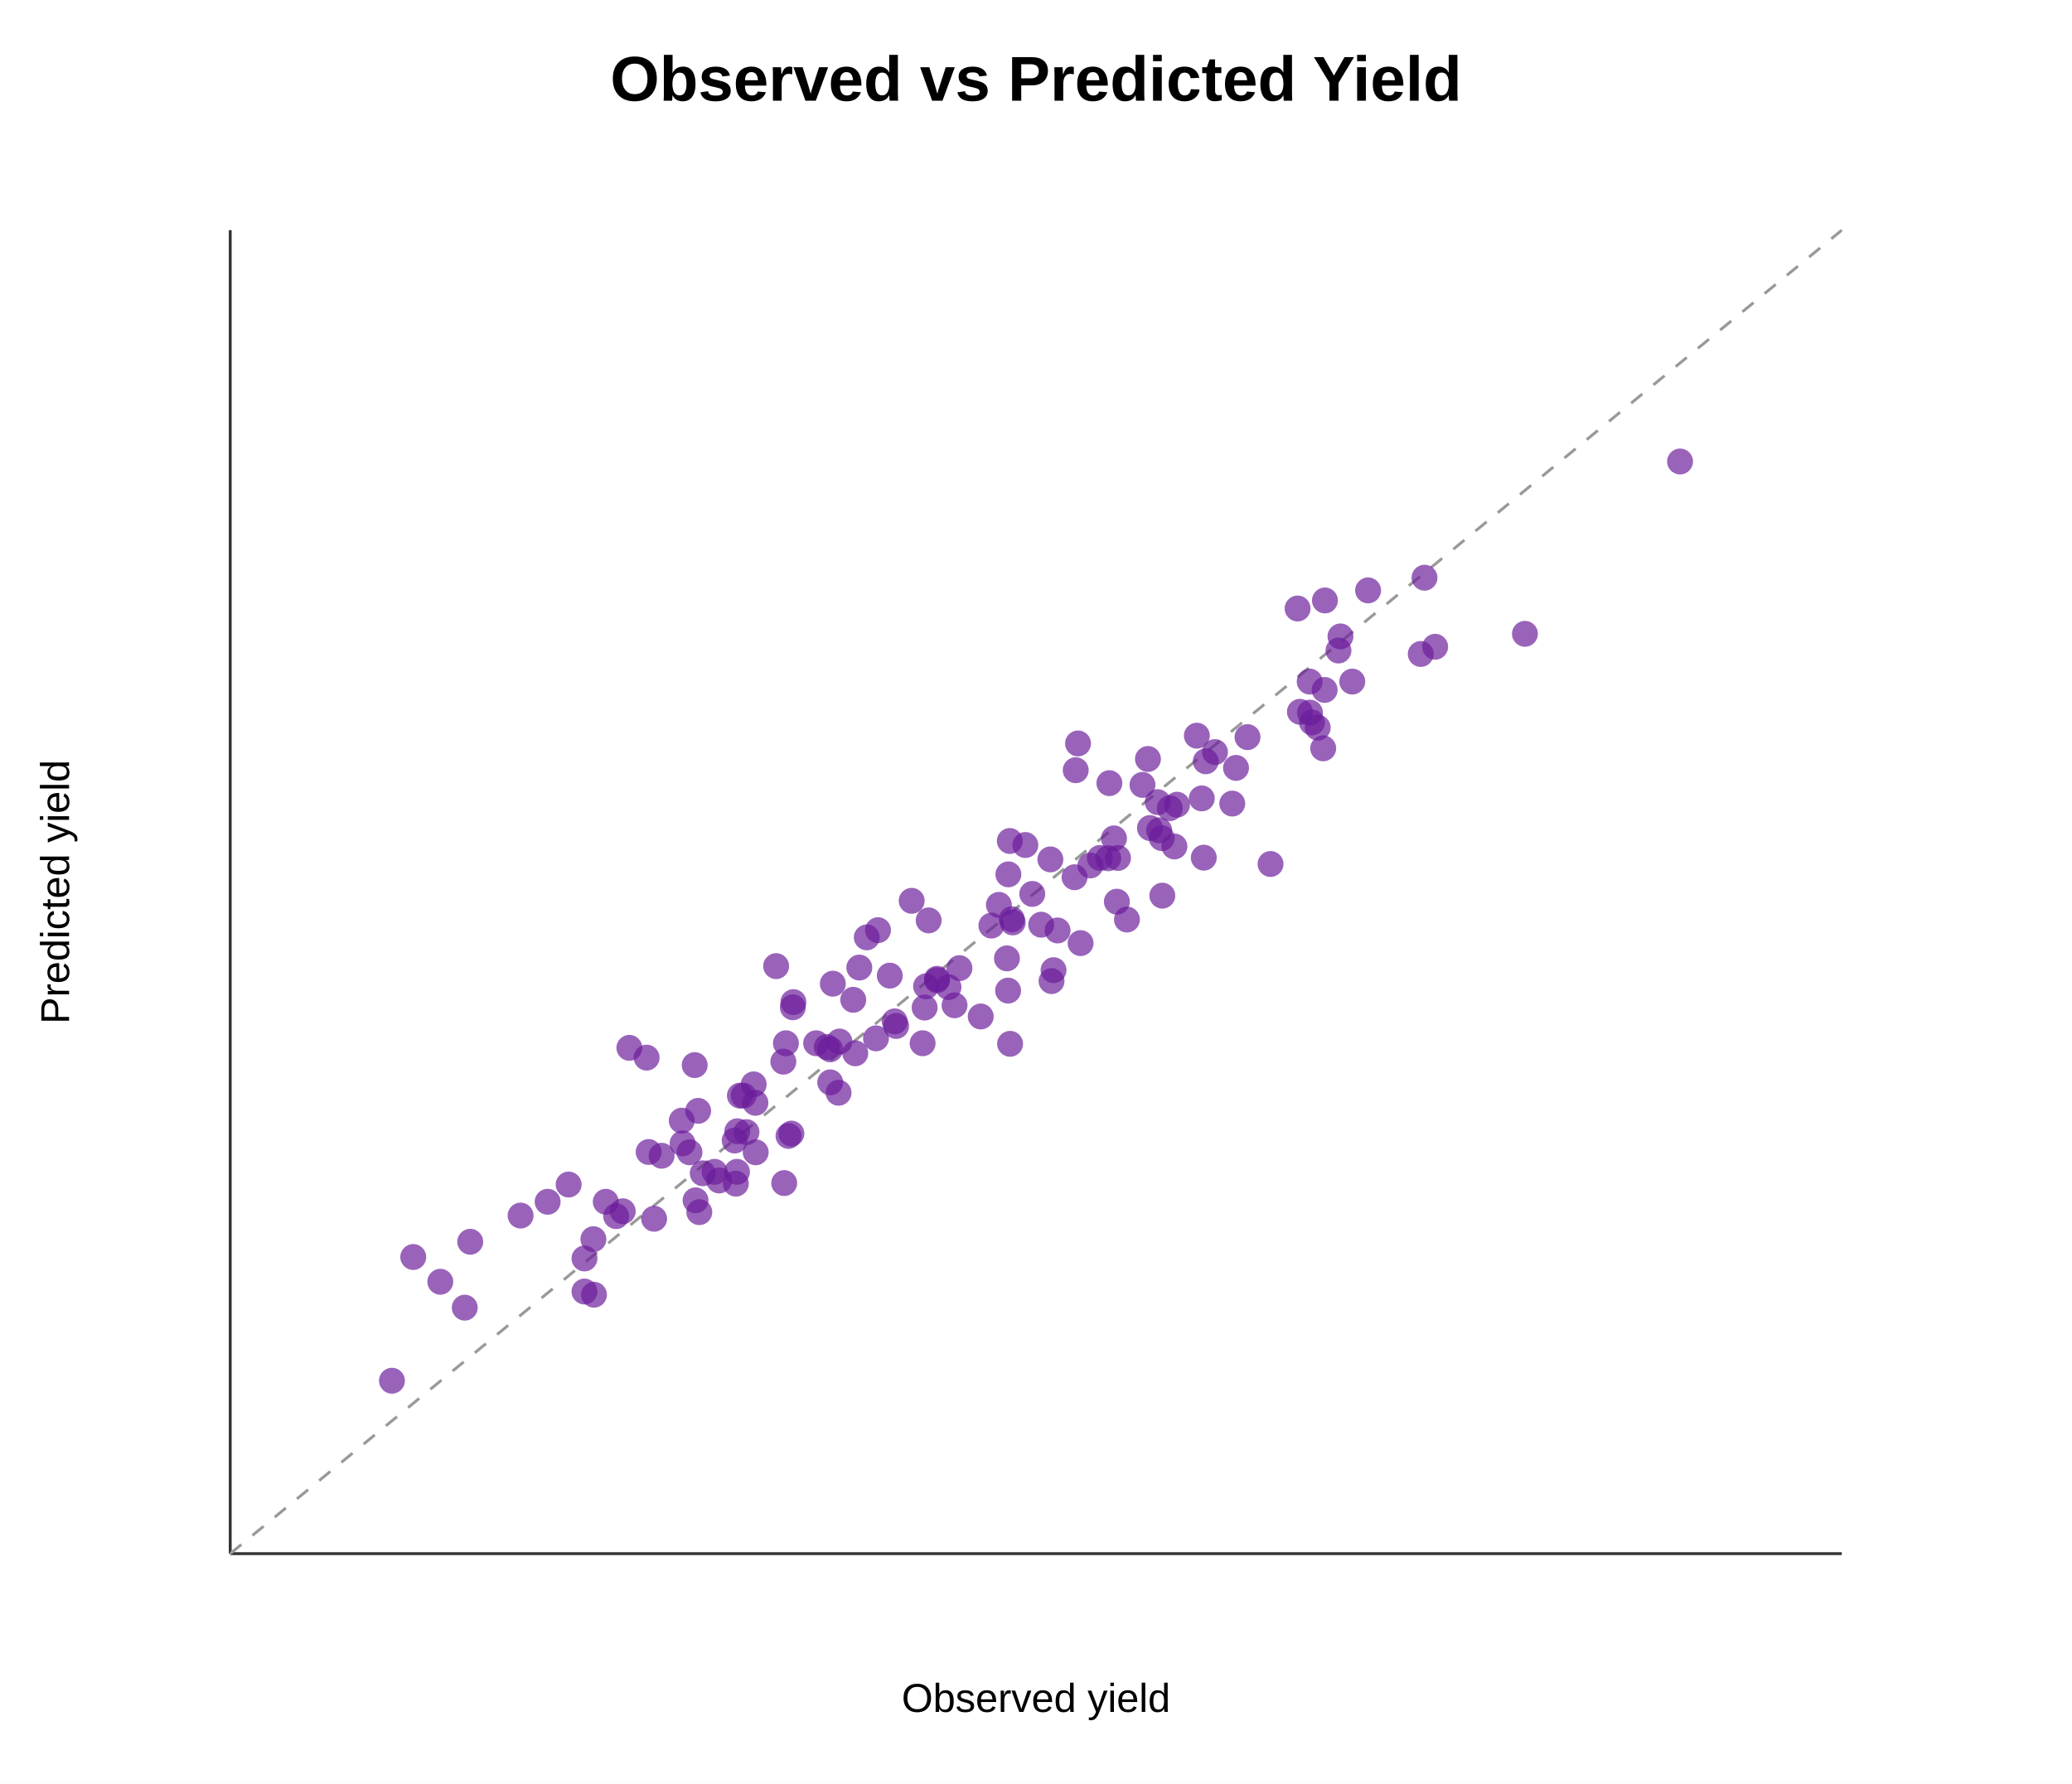
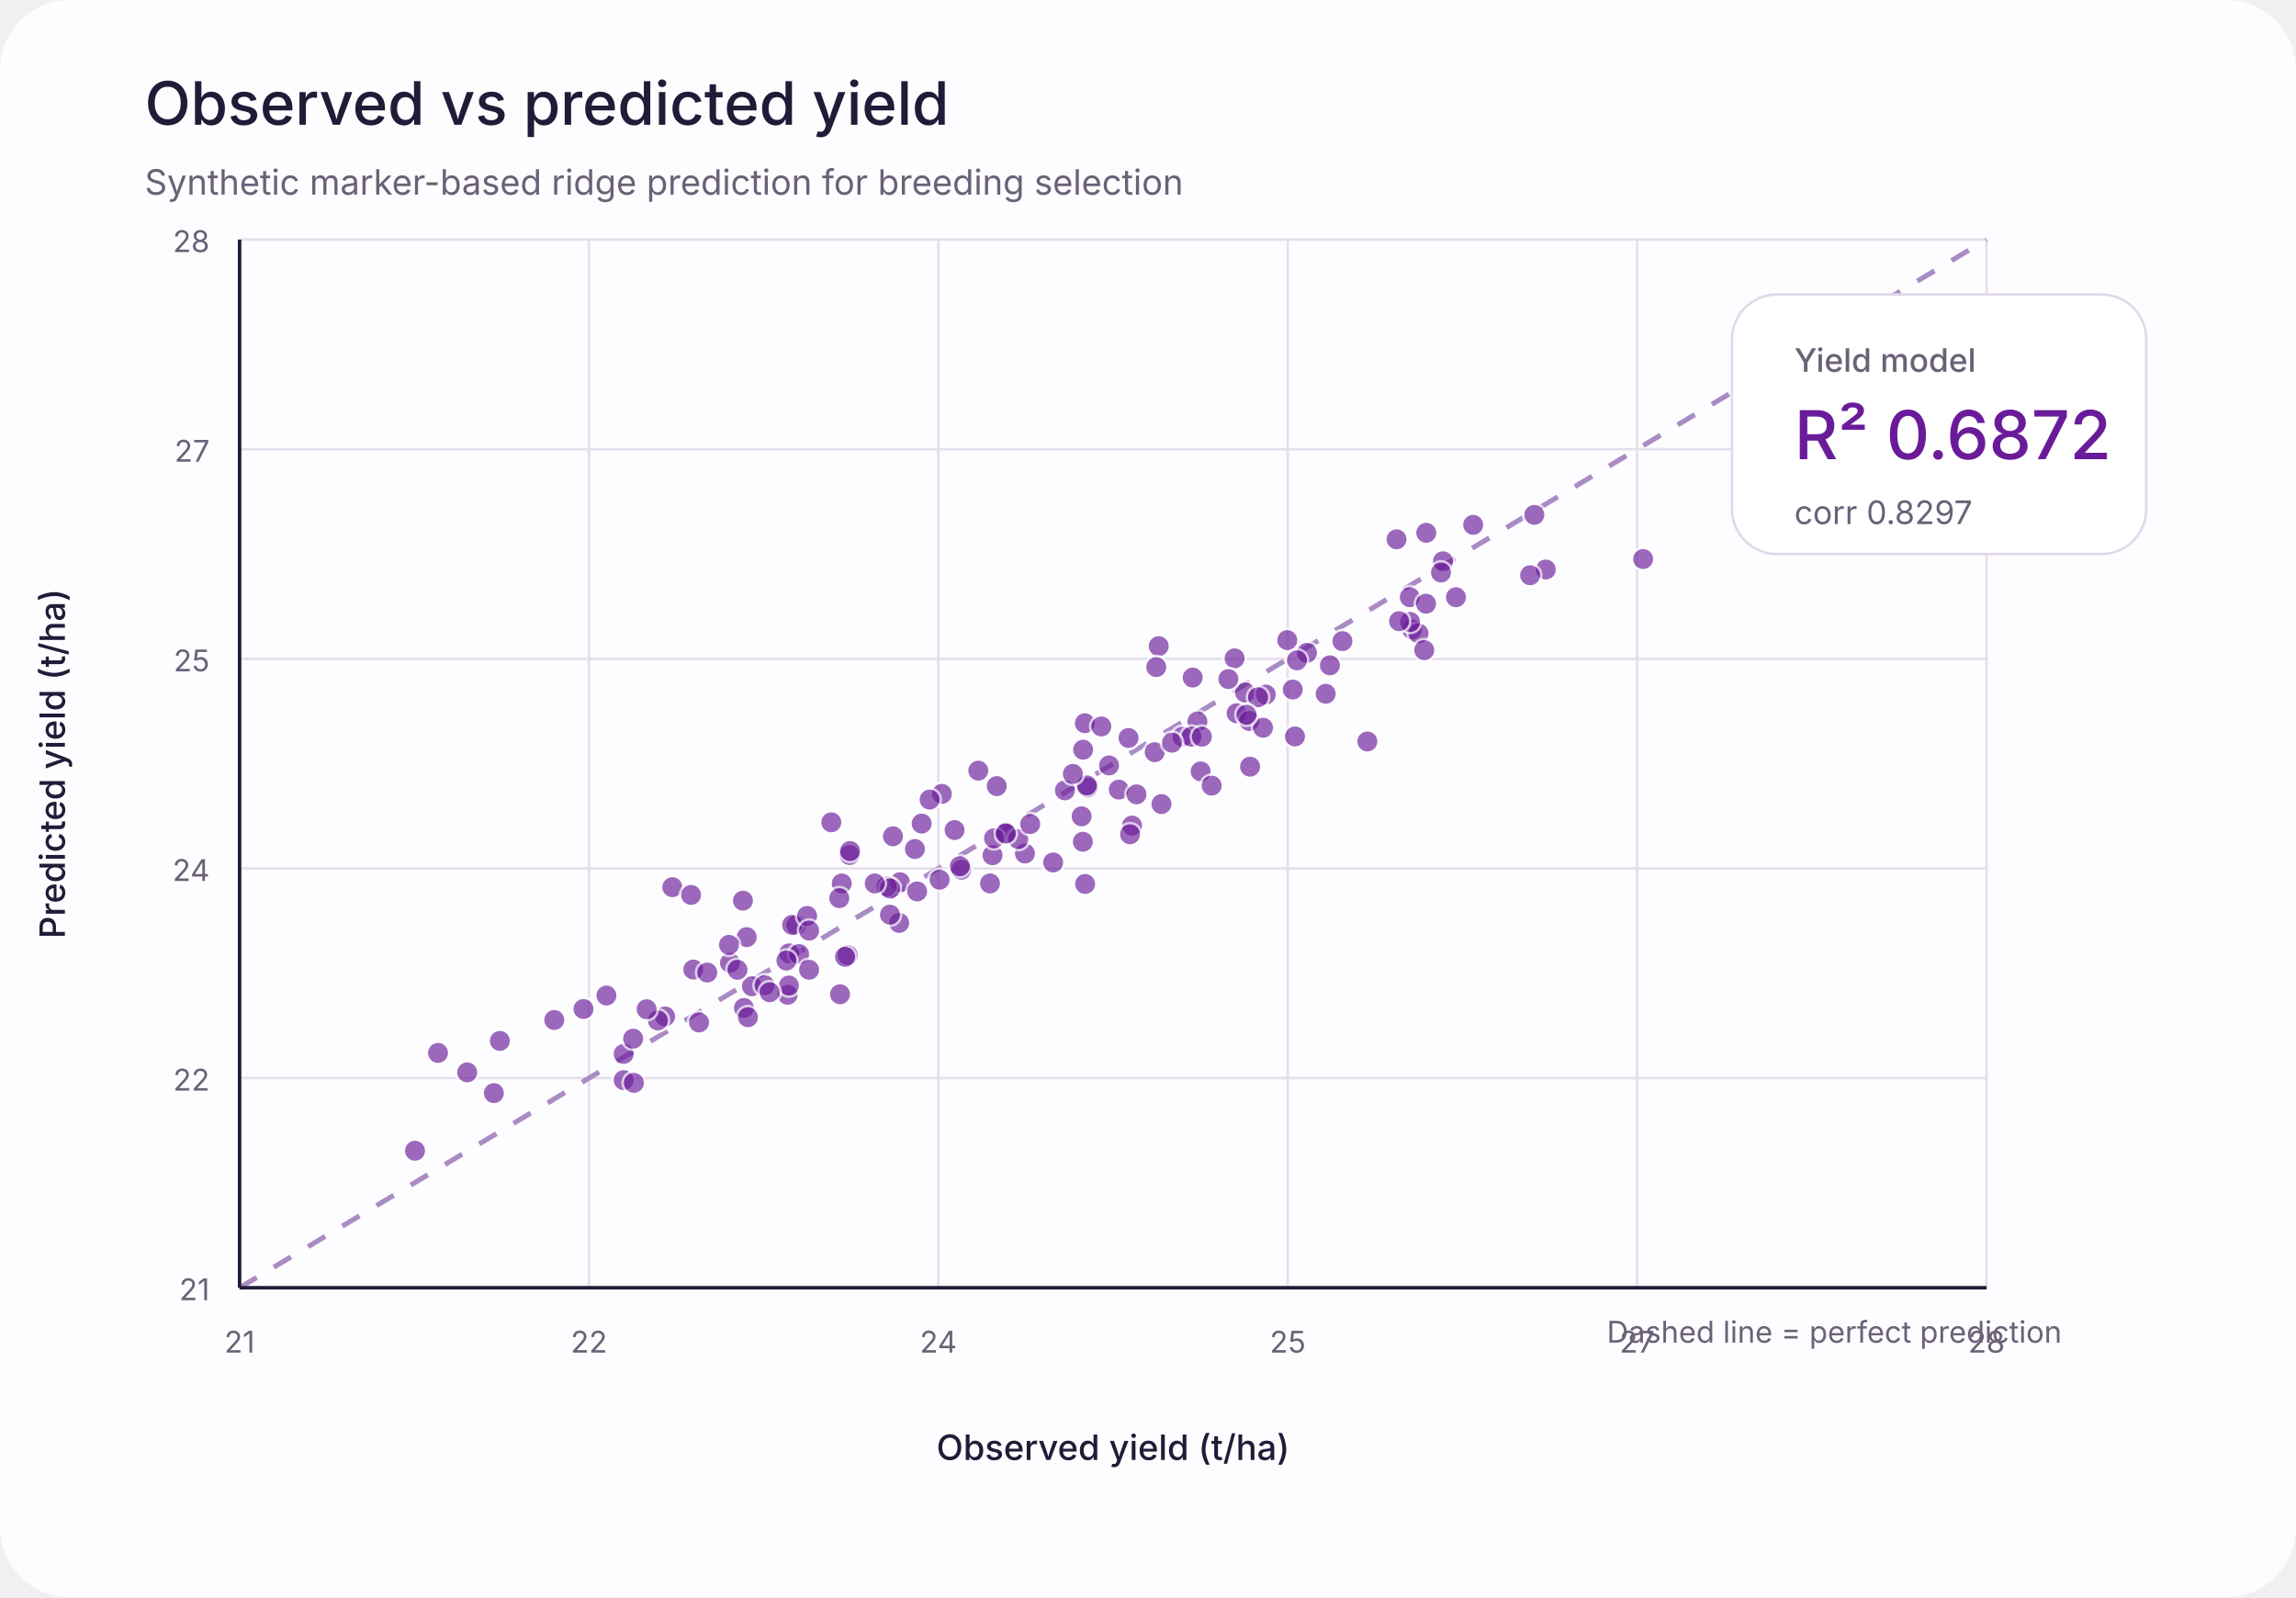
- <svg xmlns="http://www.w3.org/2000/svg" width="720" height="620" viewBox="0 0 720 620">
-   <rect width="100%" height="100%" fill="white" />
-   <text x="360.0" y="35" text-anchor="middle" font-family="Arial" font-size="22" font-weight="bold">Observed vs Predicted Yield</text>
-   <line x1="80" y1="540" x2="640" y2="540" stroke="#333" />
-   <line x1="80" y1="80" x2="80" y2="540" stroke="#333" />
-   <line x1="80.0" y1="540.0" x2="640.0" y2="80.0" stroke="#999" stroke-dasharray="5,5" />
-   <circle cx="283.6" cy="362.6" r="4.5" fill="#6A1B9A" opacity="0.68" />
-   <circle cx="406.5" cy="280.9" r="4.5" fill="#6A1B9A" opacity="0.68" />
-   <circle cx="583.8" cy="160.4" r="4.5" fill="#6A1B9A" opacity="0.68" />
-   <circle cx="244.2" cy="407.8" r="4.5" fill="#6A1B9A" opacity="0.68" />
-   <circle cx="419.0" cy="264.6" r="4.5" fill="#6A1B9A" opacity="0.68" />
-   <circle cx="366.1" cy="337.2" r="4.5" fill="#6A1B9A" opacity="0.68" />
-   <circle cx="465.8" cy="221.2" r="4.5" fill="#6A1B9A" opacity="0.68" />
-   <circle cx="450.9" cy="211.5" r="4.5" fill="#6A1B9A" opacity="0.68" />
-   <circle cx="529.9" cy="220.3" r="4.5" fill="#6A1B9A" opacity="0.68" />
-   <circle cx="249.9" cy="410.3" r="4.5" fill="#6A1B9A" opacity="0.68" />
-   <circle cx="203.1" cy="448.9" r="4.5" fill="#6A1B9A" opacity="0.68" />
-   <circle cx="143.6" cy="436.9" r="4.5" fill="#6A1B9A" opacity="0.68" />
-   <circle cx="225.4" cy="400.4" r="4.5" fill="#6A1B9A" opacity="0.68" />
-   <circle cx="340.8" cy="353.3" r="4.5" fill="#6A1B9A" opacity="0.68" />
-   <circle cx="388.1" cy="313.4" r="4.5" fill="#6A1B9A" opacity="0.68" />
-   <circle cx="256.1" cy="407.3" r="4.5" fill="#6A1B9A" opacity="0.68" />
-   <circle cx="469.9" cy="236.9" r="4.5" fill="#6A1B9A" opacity="0.68" />
-   <circle cx="316.8" cy="313.1" r="4.5" fill="#6A1B9A" opacity="0.68" />
-   <circle cx="408.1" cy="294.2" r="4.5" fill="#6A1B9A" opacity="0.68" />
-   <circle cx="216.4" cy="421.0" r="4.5" fill="#6A1B9A" opacity="0.68" />
-   <circle cx="498.7" cy="224.8" r="4.5" fill="#6A1B9A" opacity="0.68" />
-   <circle cx="465.1" cy="226.1" r="4.5" fill="#6A1B9A" opacity="0.68" />
-   <circle cx="350.9" cy="292.3" r="4.5" fill="#6A1B9A" opacity="0.68" />
-   <circle cx="344.5" cy="321.7" r="4.5" fill="#6A1B9A" opacity="0.68" />
-   <circle cx="417.6" cy="277.5" r="4.5" fill="#6A1B9A" opacity="0.68" />
-   <circle cx="287.3" cy="363.9" r="4.5" fill="#6A1B9A" opacity="0.68" />
-   <circle cx="329.6" cy="343.1" r="4.5" fill="#6A1B9A" opacity="0.68" />
-   <circle cx="275.5" cy="350.1" r="4.5" fill="#6A1B9A" opacity="0.68" />
-   <circle cx="358.7" cy="310.7" r="4.5" fill="#6A1B9A" opacity="0.68" />
-   <circle cx="325.6" cy="340.2" r="4.5" fill="#6A1B9A" opacity="0.68" />
-   <circle cx="296.5" cy="347.5" r="4.5" fill="#6A1B9A" opacity="0.68" />
-   <circle cx="258.4" cy="380.8" r="4.5" fill="#6A1B9A" opacity="0.68" />
-   <circle cx="288.5" cy="364.7" r="4.5" fill="#6A1B9A" opacity="0.68" />
-   <circle cx="428.2" cy="279.3" r="4.5" fill="#6A1B9A" opacity="0.68" />
-   <circle cx="297.2" cy="366.1" r="4.5" fill="#6A1B9A" opacity="0.68" />
-   <circle cx="418.3" cy="298.1" r="4.5" fill="#6A1B9A" opacity="0.68" />
-   <circle cx="351.0" cy="362.8" r="4.5" fill="#6A1B9A" opacity="0.68" />
-   <circle cx="455.9" cy="251.1" r="4.5" fill="#6A1B9A" opacity="0.68" />
-   <circle cx="433.5" cy="256.2" r="4.5" fill="#6A1B9A" opacity="0.68" />
-   <circle cx="373.4" cy="304.9" r="4.5" fill="#6A1B9A" opacity="0.68" />
-   <circle cx="429.5" cy="266.9" r="4.5" fill="#6A1B9A" opacity="0.68" />
-   <circle cx="459.8" cy="260.1" r="4.5" fill="#6A1B9A" opacity="0.68" />
-   <circle cx="311.4" cy="356.6" r="4.5" fill="#6A1B9A" opacity="0.68" />
-   <circle cx="331.7" cy="349.4" r="4.5" fill="#6A1B9A" opacity="0.68" />
-   <circle cx="388.5" cy="298.2" r="4.5" fill="#6A1B9A" opacity="0.68" />
-   <circle cx="229.9" cy="401.7" r="4.5" fill="#6A1B9A" opacity="0.68" />
-   <circle cx="136.2" cy="479.9" r="4.5" fill="#6A1B9A" opacity="0.68" />
-   <circle cx="237.2" cy="397.4" r="4.5" fill="#6A1B9A" opacity="0.68" />
-   <circle cx="288.5" cy="376.2" r="4.5" fill="#6A1B9A" opacity="0.68" />
-   <circle cx="351.6" cy="319.5" r="4.5" fill="#6A1B9A" opacity="0.68" />
-   <circle cx="422.2" cy="261.4" r="4.5" fill="#6A1B9A" opacity="0.68" />
-   <circle cx="203.1" cy="437.4" r="4.5" fill="#6A1B9A" opacity="0.68" />
-   <circle cx="236.9" cy="389.5" r="4.5" fill="#6A1B9A" opacity="0.68" />
-   <circle cx="361.8" cy="321.4" r="4.5" fill="#6A1B9A" opacity="0.68" />
-   <circle cx="460.3" cy="239.8" r="4.5" fill="#6A1B9A" opacity="0.68" />
-   <circle cx="415.9" cy="255.7" r="4.5" fill="#6A1B9A" opacity="0.68" />
-   <circle cx="197.6" cy="411.7" r="4.5" fill="#6A1B9A" opacity="0.68" />
-   <circle cx="398.9" cy="263.8" r="4.5" fill="#6A1B9A" opacity="0.68" />
-   <circle cx="210.5" cy="417.7" r="4.5" fill="#6A1B9A" opacity="0.68" />
-   <circle cx="206.4" cy="450.0" r="4.5" fill="#6A1B9A" opacity="0.68" />
-   <circle cx="224.7" cy="367.6" r="4.5" fill="#6A1B9A" opacity="0.68" />
-   <circle cx="460.4" cy="208.7" r="4.5" fill="#6A1B9A" opacity="0.68" />
-   <circle cx="255.3" cy="396.4" r="4.5" fill="#6A1B9A" opacity="0.68" />
-   <circle cx="333.4" cy="336.5" r="4.5" fill="#6A1B9A" opacity="0.68" />
-   <circle cx="455.1" cy="236.9" r="4.5" fill="#6A1B9A" opacity="0.68" />
-   <circle cx="274.0" cy="394.8" r="4.5" fill="#6A1B9A" opacity="0.68" />
-   <circle cx="310.9" cy="355.0" r="4.5" fill="#6A1B9A" opacity="0.68" />
-   <circle cx="269.7" cy="335.8" r="4.5" fill="#6A1B9A" opacity="0.68" />
-   <circle cx="373.8" cy="267.7" r="4.5" fill="#6A1B9A" opacity="0.68" />
-   <circle cx="180.9" cy="422.5" r="4.5" fill="#6A1B9A" opacity="0.68" />
-   <circle cx="451.7" cy="247.4" r="4.5" fill="#6A1B9A" opacity="0.68" />
-   <circle cx="241.7" cy="417.2" r="4.5" fill="#6A1B9A" opacity="0.68" />
-   <circle cx="475.4" cy="205.2" r="4.5" fill="#6A1B9A" opacity="0.68" />
-   <circle cx="218.7" cy="364.2" r="4.5" fill="#6A1B9A" opacity="0.68" />
-   <circle cx="409.0" cy="279.7" r="4.5" fill="#6A1B9A" opacity="0.68" />
-   <circle cx="321.8" cy="342.8" r="4.5" fill="#6A1B9A" opacity="0.68" />
-   <circle cx="367.5" cy="323.4" r="4.5" fill="#6A1B9A" opacity="0.68" />
-   <circle cx="441.5" cy="300.3" r="4.5" fill="#6A1B9A" opacity="0.68" />
-   <circle cx="227.3" cy="423.6" r="4.5" fill="#6A1B9A" opacity="0.68" />
-   <circle cx="347.1" cy="314.5" r="4.5" fill="#6A1B9A" opacity="0.68" />
-   <circle cx="190.3" cy="417.7" r="4.5" fill="#6A1B9A" opacity="0.68" />
-   <circle cx="248.3" cy="407.3" r="4.5" fill="#6A1B9A" opacity="0.68" />
-   <circle cx="275.7" cy="348.3" r="4.5" fill="#6A1B9A" opacity="0.68" />
-   <circle cx="365.4" cy="341.0" r="4.5" fill="#6A1B9A" opacity="0.68" />
-   <circle cx="289.4" cy="341.9" r="4.5" fill="#6A1B9A" opacity="0.68" />
-   <circle cx="301.2" cy="325.8" r="4.5" fill="#6A1B9A" opacity="0.68" />
-   <circle cx="206.2" cy="430.7" r="4.5" fill="#6A1B9A" opacity="0.68" />
-   <circle cx="457.9" cy="252.9" r="4.5" fill="#6A1B9A" opacity="0.68" />
-   <circle cx="291.7" cy="362.0" r="4.5" fill="#6A1B9A" opacity="0.68" />
-   <circle cx="243.0" cy="421.3" r="4.5" fill="#6A1B9A" opacity="0.68" />
-   <circle cx="495.0" cy="200.8" r="4.5" fill="#6A1B9A" opacity="0.68" />
-   <circle cx="351.9" cy="320.6" r="4.5" fill="#6A1B9A" opacity="0.68" />
-   <circle cx="262.6" cy="400.5" r="4.5" fill="#6A1B9A" opacity="0.68" />
-   <circle cx="214.1" cy="422.7" r="4.5" fill="#6A1B9A" opacity="0.68" />
-   <circle cx="349.9" cy="333.1" r="4.5" fill="#6A1B9A" opacity="0.68" />
-   <circle cx="257.1" cy="380.8" r="4.5" fill="#6A1B9A" opacity="0.68" />
-   <circle cx="272.2" cy="369.0" r="4.5" fill="#6A1B9A" opacity="0.68" />
-   <circle cx="322.7" cy="319.9" r="4.5" fill="#6A1B9A" opacity="0.68" />
-   <circle cx="272.5" cy="411.2" r="4.5" fill="#6A1B9A" opacity="0.68" />
-   <circle cx="378.9" cy="300.8" r="4.5" fill="#6A1B9A" opacity="0.68" />
-   <circle cx="275.0" cy="394.0" r="4.5" fill="#6A1B9A" opacity="0.68" />
-   <circle cx="365.0" cy="298.7" r="4.5" fill="#6A1B9A" opacity="0.68" />
-   <circle cx="403.7" cy="291.3" r="4.5" fill="#6A1B9A" opacity="0.68" />
-   <circle cx="385.1" cy="298.3" r="4.5" fill="#6A1B9A" opacity="0.68" />
-   <circle cx="325.6" cy="340.7" r="4.5" fill="#6A1B9A" opacity="0.68" />
-   <circle cx="375.5" cy="327.8" r="4.5" fill="#6A1B9A" opacity="0.68" />
-   <circle cx="161.5" cy="454.5" r="4.5" fill="#6A1B9A" opacity="0.68" />
-   <circle cx="298.6" cy="336.3" r="4.5" fill="#6A1B9A" opacity="0.68" />
-   <circle cx="397.0" cy="272.8" r="4.5" fill="#6A1B9A" opacity="0.68" />
-   <circle cx="320.6" cy="362.6" r="4.5" fill="#6A1B9A" opacity="0.68" />
-   <circle cx="455.2" cy="247.7" r="4.5" fill="#6A1B9A" opacity="0.68" />
-   <circle cx="153.0" cy="445.5" r="4.5" fill="#6A1B9A" opacity="0.68" />
-   <circle cx="385.5" cy="272.2" r="4.5" fill="#6A1B9A" opacity="0.68" />
-   <circle cx="305.1" cy="323.3" r="4.5" fill="#6A1B9A" opacity="0.68" />
-   <circle cx="387.1" cy="291.4" r="4.5" fill="#6A1B9A" opacity="0.68" />
-   <circle cx="239.6" cy="400.5" r="4.5" fill="#6A1B9A" opacity="0.68" />
-   <circle cx="256.2" cy="393.2" r="4.5" fill="#6A1B9A" opacity="0.68" />
-   <circle cx="374.6" cy="258.4" r="4.5" fill="#6A1B9A" opacity="0.68" />
-   <circle cx="261.9" cy="376.9" r="4.5" fill="#6A1B9A" opacity="0.68" />
-   <circle cx="399.6" cy="287.8" r="4.5" fill="#6A1B9A" opacity="0.68" />
-   <circle cx="493.7" cy="227.3" r="4.5" fill="#6A1B9A" opacity="0.68" />
-   <circle cx="402.8" cy="288.6" r="4.5" fill="#6A1B9A" opacity="0.68" />
-   <circle cx="163.4" cy="431.6" r="4.5" fill="#6A1B9A" opacity="0.68" />
-   <circle cx="309.2" cy="339.1" r="4.5" fill="#6A1B9A" opacity="0.68" />
-   <circle cx="273.1" cy="362.6" r="4.5" fill="#6A1B9A" opacity="0.68" />
-   <circle cx="350.4" cy="303.9" r="4.5" fill="#6A1B9A" opacity="0.68" />
-   <circle cx="304.4" cy="360.9" r="4.5" fill="#6A1B9A" opacity="0.68" />
-   <circle cx="241.4" cy="370.2" r="4.5" fill="#6A1B9A" opacity="0.68" />
-   <circle cx="403.9" cy="311.3" r="4.5" fill="#6A1B9A" opacity="0.68" />
-   <circle cx="382.2" cy="298.2" r="4.5" fill="#6A1B9A" opacity="0.68" />
-   <circle cx="356.3" cy="293.7" r="4.5" fill="#6A1B9A" opacity="0.68" />
-   <circle cx="391.6" cy="319.6" r="4.5" fill="#6A1B9A" opacity="0.68" />
-   <circle cx="291.4" cy="379.8" r="4.5" fill="#6A1B9A" opacity="0.68" />
-   <circle cx="255.7" cy="411.4" r="4.5" fill="#6A1B9A" opacity="0.68" />
-   <circle cx="321.3" cy="350.2" r="4.5" fill="#6A1B9A" opacity="0.68" />
-   <circle cx="350.3" cy="344.3" r="4.5" fill="#6A1B9A" opacity="0.68" />
-   <circle cx="242.6" cy="386.1" r="4.5" fill="#6A1B9A" opacity="0.68" />
-   <circle cx="402.3" cy="278.8" r="4.5" fill="#6A1B9A" opacity="0.68" />
-   <circle cx="259.4" cy="393.5" r="4.5" fill="#6A1B9A" opacity="0.68" />
-   <circle cx="262.5" cy="383.3" r="4.5" fill="#6A1B9A" opacity="0.68" />
-   <text x="360.0" y="595" text-anchor="middle" font-family="Arial" font-size="14">Observed yield</text>
-   <text x="24" y="310.0" text-anchor="middle" font-family="Arial" font-size="14" transform="rotate(-90 24 310.0)">Predicted yield</text>
+ <svg xmlns="http://www.w3.org/2000/svg" width="920" height="640" viewBox="0 0 920 640" role="img" aria-labelledby="title desc">
+   <defs>
+     <linearGradient id="heroGradient" x1="0" y1="0" x2="1" y2="1">
+       <stop offset="0%" stop-color="#2A0B45" />
+       <stop offset="60%" stop-color="#6A1B9A" />
+       <stop offset="100%" stop-color="#1B5E20" />
+     </linearGradient>
+     <linearGradient id="softPurple" x1="0" y1="0" x2="1" y2="0">
+       <stop offset="0%" stop-color="#6A1B9A" />
+       <stop offset="100%" stop-color="#1E88E5" />
+     </linearGradient>
+     <filter id="softShadow" x="-10%" y="-10%" width="120%" height="130%">
+       <feDropShadow dx="0" dy="8" stdDeviation="8" flood-color="#2A0B45" flood-opacity="0.14" />
+     </filter>
+     <marker id="arrow" markerWidth="10" markerHeight="10" refX="8" refY="3" orient="auto">
+       <path d="M0,0 L0,6 L8,3 z" fill="#6A1B9A" />
+     </marker>
+   </defs>
+   <rect width="920" height="640" rx="28" fill="#FDFCFF" />
+   <text x="58.0" y="50.0" font-family="Inter, Segoe UI, Arial, sans-serif" font-size="24" font-weight="500" fill="#221B38" text-anchor="start">Observed vs predicted yield</text>
+   <text x="58.0" y="78.0" font-family="Inter, Segoe UI, Arial, sans-serif" font-size="14" font-weight="400" fill="#6A6177" text-anchor="start">Synthetic marker-based ridge prediction for breeding selection</text>
+   <line x1="96" y1="516.0" x2="796" y2="516.0" stroke="#E5DFEC" stroke-width="1" />
+   <line x1="96.0" y1="96" x2="96.0" y2="516" stroke="#E5DFEC" stroke-width="1" />
+   <text x="84.0" y="521.0" font-family="Inter, Segoe UI, Arial, sans-serif" font-size="12" font-weight="400" fill="#6A6177" text-anchor="end">21</text>
+   <text x="96.0" y="542.0" font-family="Inter, Segoe UI, Arial, sans-serif" font-size="12" font-weight="400" fill="#6A6177" text-anchor="middle">21</text>
+   <line x1="96" y1="432.0" x2="796" y2="432.0" stroke="#E5DFEC" stroke-width="1" />
+   <line x1="236.0" y1="96" x2="236.0" y2="516" stroke="#E5DFEC" stroke-width="1" />
+   <text x="84.0" y="437.0" font-family="Inter, Segoe UI, Arial, sans-serif" font-size="12" font-weight="400" fill="#6A6177" text-anchor="end">22</text>
+   <text x="236.0" y="542.0" font-family="Inter, Segoe UI, Arial, sans-serif" font-size="12" font-weight="400" fill="#6A6177" text-anchor="middle">22</text>
+   <line x1="96" y1="348.0" x2="796" y2="348.0" stroke="#E5DFEC" stroke-width="1" />
+   <line x1="376.0" y1="96" x2="376.0" y2="516" stroke="#E5DFEC" stroke-width="1" />
+   <text x="84.0" y="353.0" font-family="Inter, Segoe UI, Arial, sans-serif" font-size="12" font-weight="400" fill="#6A6177" text-anchor="end">24</text>
+   <text x="376.0" y="542.0" font-family="Inter, Segoe UI, Arial, sans-serif" font-size="12" font-weight="400" fill="#6A6177" text-anchor="middle">24</text>
+   <line x1="96" y1="264.0" x2="796" y2="264.0" stroke="#E5DFEC" stroke-width="1" />
+   <line x1="516.0" y1="96" x2="516.0" y2="516" stroke="#E5DFEC" stroke-width="1" />
+   <text x="84.0" y="269.0" font-family="Inter, Segoe UI, Arial, sans-serif" font-size="12" font-weight="400" fill="#6A6177" text-anchor="end">25</text>
+   <text x="516.0" y="542.0" font-family="Inter, Segoe UI, Arial, sans-serif" font-size="12" font-weight="400" fill="#6A6177" text-anchor="middle">25</text>
+   <line x1="96" y1="180.0" x2="796" y2="180.0" stroke="#E5DFEC" stroke-width="1" />
+   <line x1="656.0" y1="96" x2="656.0" y2="516" stroke="#E5DFEC" stroke-width="1" />
+   <text x="84.0" y="185.0" font-family="Inter, Segoe UI, Arial, sans-serif" font-size="12" font-weight="400" fill="#6A6177" text-anchor="end">27</text>
+   <text x="656.0" y="542.0" font-family="Inter, Segoe UI, Arial, sans-serif" font-size="12" font-weight="400" fill="#6A6177" text-anchor="middle">27</text>
+   <line x1="96" y1="96.0" x2="796" y2="96.0" stroke="#E5DFEC" stroke-width="1" />
+   <line x1="796.0" y1="96" x2="796.0" y2="516" stroke="#E5DFEC" stroke-width="1" />
+   <text x="84.0" y="101.0" font-family="Inter, Segoe UI, Arial, sans-serif" font-size="12" font-weight="400" fill="#6A6177" text-anchor="end">28</text>
+   <text x="796.0" y="542.0" font-family="Inter, Segoe UI, Arial, sans-serif" font-size="12" font-weight="400" fill="#6A6177" text-anchor="middle">28</text>
+   <line x1="96.0" y1="516.0" x2="796.0" y2="96.0" stroke="#A98CC4" stroke-width="2" stroke-dasharray="8 8" />
+   <circle cx="571.5" cy="213.5" r="4.5" fill="#6A1B9A" opacity="0.66" stroke="#FFFFFF" stroke-width="1" />
+   <circle cx="725.7" cy="169.4" r="4.5" fill="#6A1B9A" opacity="0.66" stroke="#FFFFFF" stroke-width="1" />
+   <circle cx="583.4" cy="239.3" r="4.5" fill="#6A1B9A" opacity="0.66" stroke="#FFFFFF" stroke-width="1" />
+   <circle cx="565.8" cy="252.2" r="4.5" fill="#6A1B9A" opacity="0.66" stroke="#FFFFFF" stroke-width="1" />
+   <circle cx="559.6" cy="216.1" r="4.5" fill="#6A1B9A" opacity="0.66" stroke="#FFFFFF" stroke-width="1" />
+   <circle cx="590.3" cy="210.3" r="4.5" fill="#6A1B9A" opacity="0.66" stroke="#FFFFFF" stroke-width="1" />
+   <circle cx="619.4" cy="228.2" r="4.5" fill="#6A1B9A" opacity="0.66" stroke="#FFFFFF" stroke-width="1" />
+   <circle cx="564.9" cy="239.3" r="4.5" fill="#6A1B9A" opacity="0.66" stroke="#FFFFFF" stroke-width="1" />
+   <circle cx="523.7" cy="261.6" r="4.5" fill="#6A1B9A" opacity="0.66" stroke="#FFFFFF" stroke-width="1" />
+   <circle cx="568.4" cy="253.8" r="4.5" fill="#6A1B9A" opacity="0.66" stroke="#FFFFFF" stroke-width="1" />
+   <circle cx="614.8" cy="206.3" r="4.5" fill="#6A1B9A" opacity="0.66" stroke="#FFFFFF" stroke-width="1" />
+   <circle cx="578.2" cy="224.9" r="4.5" fill="#6A1B9A" opacity="0.66" stroke="#FFFFFF" stroke-width="1" />
+   <circle cx="494.7" cy="263.8" r="4.5" fill="#6A1B9A" opacity="0.66" stroke="#FFFFFF" stroke-width="1" />
+   <circle cx="565.0" cy="249.2" r="4.5" fill="#6A1B9A" opacity="0.66" stroke="#FFFFFF" stroke-width="1" />
+   <circle cx="571.4" cy="241.9" r="4.5" fill="#6A1B9A" opacity="0.66" stroke="#FFFFFF" stroke-width="1" />
+   <circle cx="495.5" cy="285.8" r="4.5" fill="#6A1B9A" opacity="0.66" stroke="#FFFFFF" stroke-width="1" />
+   <circle cx="448.3" cy="316.4" r="4.5" fill="#6A1B9A" opacity="0.66" stroke="#FFFFFF" stroke-width="1" />
+   <circle cx="434.0" cy="300.4" r="4.5" fill="#6A1B9A" opacity="0.66" stroke="#FFFFFF" stroke-width="1" />
+   <circle cx="464.3" cy="258.9" r="4.5" fill="#6A1B9A" opacity="0.66" stroke="#FFFFFF" stroke-width="1" />
+   <circle cx="613.1" cy="230.5" r="4.5" fill="#6A1B9A" opacity="0.66" stroke="#FFFFFF" stroke-width="1" />
+   <circle cx="531.2" cy="278.0" r="4.5" fill="#6A1B9A" opacity="0.66" stroke="#FFFFFF" stroke-width="1" />
+   <circle cx="477.9" cy="271.5" r="4.5" fill="#6A1B9A" opacity="0.66" stroke="#FFFFFF" stroke-width="1" />
+   <circle cx="518.0" cy="276.3" r="4.5" fill="#6A1B9A" opacity="0.66" stroke="#FFFFFF" stroke-width="1" />
+   <circle cx="376.5" cy="352.5" r="4.5" fill="#6A1B9A" opacity="0.66" stroke="#FFFFFF" stroke-width="1" />
+   <circle cx="498.9" cy="277.5" r="4.5" fill="#6A1B9A" opacity="0.66" stroke="#FFFFFF" stroke-width="1" />
+   <circle cx="444.4" cy="306.7" r="4.5" fill="#6A1B9A" opacity="0.66" stroke="#FFFFFF" stroke-width="1" />
+   <circle cx="507.2" cy="278.3" r="4.5" fill="#6A1B9A" opacity="0.66" stroke="#FFFFFF" stroke-width="1" />
+   <circle cx="500.6" cy="288.9" r="4.5" fill="#6A1B9A" opacity="0.66" stroke="#FFFFFF" stroke-width="1" />
+   <circle cx="515.8" cy="256.5" r="4.5" fill="#6A1B9A" opacity="0.66" stroke="#FFFFFF" stroke-width="1" />
+   <circle cx="570.7" cy="260.5" r="4.5" fill="#6A1B9A" opacity="0.66" stroke="#FFFFFF" stroke-width="1" />
+   <circle cx="518.9" cy="295.1" r="4.5" fill="#6A1B9A" opacity="0.66" stroke="#FFFFFF" stroke-width="1" />
+   <circle cx="479.8" cy="289.1" r="4.5" fill="#6A1B9A" opacity="0.66" stroke="#FFFFFF" stroke-width="1" />
+   <circle cx="560.6" cy="248.9" r="4.5" fill="#6A1B9A" opacity="0.66" stroke="#FFFFFF" stroke-width="1" />
+   <circle cx="434.7" cy="289.8" r="4.5" fill="#6A1B9A" opacity="0.66" stroke="#FFFFFF" stroke-width="1" />
+   <circle cx="441.3" cy="291.1" r="4.5" fill="#6A1B9A" opacity="0.66" stroke="#FFFFFF" stroke-width="1" />
+   <circle cx="377.4" cy="318.1" r="4.5" fill="#6A1B9A" opacity="0.66" stroke="#FFFFFF" stroke-width="1" />
+   <circle cx="577.4" cy="229.4" r="4.5" fill="#6A1B9A" opacity="0.66" stroke="#FFFFFF" stroke-width="1" />
+   <circle cx="403.0" cy="333.6" r="4.5" fill="#6A1B9A" opacity="0.66" stroke="#FFFFFF" stroke-width="1" />
+   <circle cx="492.2" cy="272.1" r="4.5" fill="#6A1B9A" opacity="0.66" stroke="#FFFFFF" stroke-width="1" />
+   <circle cx="462.7" cy="301.4" r="4.5" fill="#6A1B9A" opacity="0.66" stroke="#FFFFFF" stroke-width="1" />
+   <circle cx="504.1" cy="279.4" r="4.5" fill="#6A1B9A" opacity="0.66" stroke="#FFFFFF" stroke-width="1" />
+   <circle cx="473.8" cy="295.2" r="4.5" fill="#6A1B9A" opacity="0.66" stroke="#FFFFFF" stroke-width="1" />
+   <circle cx="519.7" cy="264.6" r="4.5" fill="#6A1B9A" opacity="0.66" stroke="#FFFFFF" stroke-width="1" />
+   <circle cx="506.1" cy="291.6" r="4.5" fill="#6A1B9A" opacity="0.66" stroke="#FFFFFF" stroke-width="1" />
+   <circle cx="397.7" cy="342.7" r="4.5" fill="#6A1B9A" opacity="0.66" stroke="#FFFFFF" stroke-width="1" />
+   <circle cx="658.4" cy="224.0" r="4.5" fill="#6A1B9A" opacity="0.66" stroke="#FFFFFF" stroke-width="1" />
+   <circle cx="392.0" cy="308.8" r="4.5" fill="#6A1B9A" opacity="0.66" stroke="#FFFFFF" stroke-width="1" />
+   <circle cx="499.5" cy="286.4" r="4.5" fill="#6A1B9A" opacity="0.66" stroke="#FFFFFF" stroke-width="1" />
+   <circle cx="500.9" cy="307.2" r="4.5" fill="#6A1B9A" opacity="0.66" stroke="#FFFFFF" stroke-width="1" />
+   <circle cx="477.4" cy="295.2" r="4.5" fill="#6A1B9A" opacity="0.66" stroke="#FFFFFF" stroke-width="1" />
+   <circle cx="435.9" cy="315.6" r="4.5" fill="#6A1B9A" opacity="0.66" stroke="#FFFFFF" stroke-width="1" />
+   <circle cx="469.6" cy="297.6" r="4.5" fill="#6A1B9A" opacity="0.66" stroke="#FFFFFF" stroke-width="1" />
+   <circle cx="547.9" cy="297.1" r="4.5" fill="#6A1B9A" opacity="0.66" stroke="#FFFFFF" stroke-width="1" />
+   <circle cx="292.5" cy="385.8" r="4.5" fill="#6A1B9A" opacity="0.66" stroke="#FFFFFF" stroke-width="1" />
+   <circle cx="481.6" cy="295.2" r="4.5" fill="#6A1B9A" opacity="0.66" stroke="#FFFFFF" stroke-width="1" />
+   <circle cx="537.9" cy="256.9" r="4.5" fill="#6A1B9A" opacity="0.66" stroke="#FFFFFF" stroke-width="1" />
+   <circle cx="532.9" cy="266.6" r="4.5" fill="#6A1B9A" opacity="0.66" stroke="#FFFFFF" stroke-width="1" />
+   <circle cx="463.3" cy="267.3" r="4.5" fill="#6A1B9A" opacity="0.66" stroke="#FFFFFF" stroke-width="1" />
+   <circle cx="435.5" cy="314.7" r="4.5" fill="#6A1B9A" opacity="0.66" stroke="#FFFFFF" stroke-width="1" />
+   <circle cx="481.1" cy="309.1" r="4.5" fill="#6A1B9A" opacity="0.66" stroke="#FFFFFF" stroke-width="1" />
+   <circle cx="453.6" cy="330.8" r="4.5" fill="#6A1B9A" opacity="0.66" stroke="#FFFFFF" stroke-width="1" />
+   <circle cx="269.4" cy="355.5" r="4.5" fill="#6A1B9A" opacity="0.66" stroke="#FFFFFF" stroke-width="1" />
+   <circle cx="277.8" cy="388.5" r="4.5" fill="#6A1B9A" opacity="0.66" stroke="#FFFFFF" stroke-width="1" />
+   <circle cx="398.3" cy="335.9" r="4.5" fill="#6A1B9A" opacity="0.66" stroke="#FFFFFF" stroke-width="1" />
+   <circle cx="360.3" cy="369.8" r="4.5" fill="#6A1B9A" opacity="0.66" stroke="#FFFFFF" stroke-width="1" />
+   <circle cx="337.3" cy="354.0" r="4.5" fill="#6A1B9A" opacity="0.66" stroke="#FFFFFF" stroke-width="1" />
+   <circle cx="433.9" cy="337.3" r="4.5" fill="#6A1B9A" opacity="0.66" stroke="#FFFFFF" stroke-width="1" />
+   <circle cx="455.4" cy="318.3" r="4.5" fill="#6A1B9A" opacity="0.66" stroke="#FFFFFF" stroke-width="1" />
+   <circle cx="319.1" cy="370.7" r="4.5" fill="#6A1B9A" opacity="0.66" stroke="#FFFFFF" stroke-width="1" />
+   <circle cx="382.5" cy="332.6" r="4.5" fill="#6A1B9A" opacity="0.66" stroke="#FFFFFF" stroke-width="1" />
+   <circle cx="385.2" cy="348.5" r="4.5" fill="#6A1B9A" opacity="0.66" stroke="#FFFFFF" stroke-width="1" />
+   <circle cx="434.8" cy="354.2" r="4.5" fill="#6A1B9A" opacity="0.66" stroke="#FFFFFF" stroke-width="1" />
+   <circle cx="433.4" cy="327.1" r="4.5" fill="#6A1B9A" opacity="0.66" stroke="#FFFFFF" stroke-width="1" />
+   <circle cx="452.8" cy="334.3" r="4.5" fill="#6A1B9A" opacity="0.66" stroke="#FFFFFF" stroke-width="1" />
+   <circle cx="276.9" cy="358.6" r="4.5" fill="#6A1B9A" opacity="0.66" stroke="#FFFFFF" stroke-width="1" />
+   <circle cx="360.6" cy="353.5" r="4.5" fill="#6A1B9A" opacity="0.66" stroke="#FFFFFF" stroke-width="1" />
+   <circle cx="410.7" cy="342.0" r="4.5" fill="#6A1B9A" opacity="0.66" stroke="#FFFFFF" stroke-width="1" />
+   <circle cx="333.1" cy="329.5" r="4.5" fill="#6A1B9A" opacity="0.66" stroke="#FFFFFF" stroke-width="1" />
+   <circle cx="299.2" cy="375.5" r="4.5" fill="#6A1B9A" opacity="0.66" stroke="#FFFFFF" stroke-width="1" />
+   <circle cx="367.5" cy="357.2" r="4.5" fill="#6A1B9A" opacity="0.66" stroke="#FFFFFF" stroke-width="1" />
+   <circle cx="340.4" cy="342.6" r="4.5" fill="#6A1B9A" opacity="0.66" stroke="#FFFFFF" stroke-width="1" />
+   <circle cx="465.4" cy="322.2" r="4.5" fill="#6A1B9A" opacity="0.66" stroke="#FFFFFF" stroke-width="1" />
+   <circle cx="485.5" cy="314.8" r="4.5" fill="#6A1B9A" opacity="0.66" stroke="#FFFFFF" stroke-width="1" />
+   <circle cx="408.0" cy="336.2" r="4.5" fill="#6A1B9A" opacity="0.66" stroke="#FFFFFF" stroke-width="1" />
+   <circle cx="412.8" cy="330.2" r="4.5" fill="#6A1B9A" opacity="0.66" stroke="#FFFFFF" stroke-width="1" />
+   <circle cx="369.3" cy="330.0" r="4.5" fill="#6A1B9A" opacity="0.66" stroke="#FFFFFF" stroke-width="1" />
+   <circle cx="422.0" cy="345.6" r="4.5" fill="#6A1B9A" opacity="0.66" stroke="#FFFFFF" stroke-width="1" />
+   <circle cx="266.5" cy="407.3" r="4.5" fill="#6A1B9A" opacity="0.66" stroke="#FFFFFF" stroke-width="1" />
+   <circle cx="372.5" cy="320.4" r="4.5" fill="#6A1B9A" opacity="0.66" stroke="#FFFFFF" stroke-width="1" />
+   <circle cx="317.4" cy="370.6" r="4.5" fill="#6A1B9A" opacity="0.66" stroke="#FFFFFF" stroke-width="1" />
+   <circle cx="336.3" cy="359.9" r="4.5" fill="#6A1B9A" opacity="0.66" stroke="#FFFFFF" stroke-width="1" />
+   <circle cx="426.7" cy="316.7" r="4.5" fill="#6A1B9A" opacity="0.66" stroke="#FFFFFF" stroke-width="1" />
+   <circle cx="355.2" cy="355.2" r="4.5" fill="#6A1B9A" opacity="0.66" stroke="#FFFFFF" stroke-width="1" />
+   <circle cx="298.1" cy="403.9" r="4.5" fill="#6A1B9A" opacity="0.66" stroke="#FFFFFF" stroke-width="1" />
+   <circle cx="356.6" cy="366.5" r="4.5" fill="#6A1B9A" opacity="0.66" stroke="#FFFFFF" stroke-width="1" />
+   <circle cx="299.7" cy="407.6" r="4.5" fill="#6A1B9A" opacity="0.66" stroke="#FFFFFF" stroke-width="1" />
+   <circle cx="222.1" cy="408.7" r="4.5" fill="#6A1B9A" opacity="0.66" stroke="#FFFFFF" stroke-width="1" />
+   <circle cx="399.4" cy="315.0" r="4.5" fill="#6A1B9A" opacity="0.66" stroke="#FFFFFF" stroke-width="1" />
+   <circle cx="249.9" cy="422.3" r="4.5" fill="#6A1B9A" opacity="0.66" stroke="#FFFFFF" stroke-width="1" />
+   <circle cx="384.6" cy="347.1" r="4.5" fill="#6A1B9A" opacity="0.66" stroke="#FFFFFF" stroke-width="1" />
+   <circle cx="396.7" cy="354.0" r="4.5" fill="#6A1B9A" opacity="0.66" stroke="#FFFFFF" stroke-width="1" />
+   <circle cx="357.8" cy="335.1" r="4.5" fill="#6A1B9A" opacity="0.66" stroke="#FFFFFF" stroke-width="1" />
+   <circle cx="339.7" cy="382.7" r="4.5" fill="#6A1B9A" opacity="0.66" stroke="#FFFFFF" stroke-width="1" />
+   <circle cx="403.0" cy="334.0" r="4.5" fill="#6A1B9A" opacity="0.66" stroke="#FFFFFF" stroke-width="1" />
+   <circle cx="187.2" cy="429.7" r="4.5" fill="#6A1B9A" opacity="0.66" stroke="#FFFFFF" stroke-width="1" />
+   <circle cx="452.2" cy="295.7" r="4.5" fill="#6A1B9A" opacity="0.66" stroke="#FFFFFF" stroke-width="1" />
+   <circle cx="429.9" cy="310.1" r="4.5" fill="#6A1B9A" opacity="0.66" stroke="#FFFFFF" stroke-width="1" />
+   <circle cx="366.6" cy="340.2" r="4.5" fill="#6A1B9A" opacity="0.66" stroke="#FFFFFF" stroke-width="1" />
+   <circle cx="338.6" cy="383.4" r="4.5" fill="#6A1B9A" opacity="0.66" stroke="#FFFFFF" stroke-width="1" />
+   <circle cx="243.0" cy="398.9" r="4.5" fill="#6A1B9A" opacity="0.66" stroke="#FFFFFF" stroke-width="1" />
+   <circle cx="283.4" cy="389.7" r="4.5" fill="#6A1B9A" opacity="0.66" stroke="#FFFFFF" stroke-width="1" />
+   <circle cx="233.8" cy="404.3" r="4.5" fill="#6A1B9A" opacity="0.66" stroke="#FFFFFF" stroke-width="1" />
+   <circle cx="315.6" cy="398.6" r="4.5" fill="#6A1B9A" opacity="0.66" stroke="#FFFFFF" stroke-width="1" />
+   <circle cx="323.4" cy="367.0" r="4.5" fill="#6A1B9A" opacity="0.66" stroke="#FFFFFF" stroke-width="1" />
+   <circle cx="316.2" cy="382.0" r="4.5" fill="#6A1B9A" opacity="0.66" stroke="#FFFFFF" stroke-width="1" />
+   <circle cx="320.2" cy="382.3" r="4.5" fill="#6A1B9A" opacity="0.66" stroke="#FFFFFF" stroke-width="1" />
+   <circle cx="301.3" cy="395.2" r="4.5" fill="#6A1B9A" opacity="0.66" stroke="#FFFFFF" stroke-width="1" />
+   <circle cx="253.7" cy="416.2" r="4.5" fill="#6A1B9A" opacity="0.66" stroke="#FFFFFF" stroke-width="1" />
+   <circle cx="292.1" cy="378.6" r="4.5" fill="#6A1B9A" opacity="0.66" stroke="#FFFFFF" stroke-width="1" />
+   <circle cx="340.6" cy="341.0" r="4.5" fill="#6A1B9A" opacity="0.66" stroke="#FFFFFF" stroke-width="1" />
+   <circle cx="175.5" cy="421.9" r="4.5" fill="#6A1B9A" opacity="0.66" stroke="#FFFFFF" stroke-width="1" />
+   <circle cx="297.7" cy="360.9" r="4.5" fill="#6A1B9A" opacity="0.66" stroke="#FFFFFF" stroke-width="1" />
+   <circle cx="316.1" cy="394.9" r="4.5" fill="#6A1B9A" opacity="0.66" stroke="#FFFFFF" stroke-width="1" />
+   <circle cx="356.6" cy="356.0" r="4.5" fill="#6A1B9A" opacity="0.66" stroke="#FFFFFF" stroke-width="1" />
+   <circle cx="350.5" cy="354.0" r="4.5" fill="#6A1B9A" opacity="0.66" stroke="#FFFFFF" stroke-width="1" />
+   <circle cx="324.2" cy="372.9" r="4.5" fill="#6A1B9A" opacity="0.66" stroke="#FFFFFF" stroke-width="1" />
+   <circle cx="263.6" cy="408.9" r="4.5" fill="#6A1B9A" opacity="0.66" stroke="#FFFFFF" stroke-width="1" />
+   <circle cx="295.5" cy="388.6" r="4.5" fill="#6A1B9A" opacity="0.66" stroke="#FFFFFF" stroke-width="1" />
+   <circle cx="315.1" cy="384.9" r="4.5" fill="#6A1B9A" opacity="0.66" stroke="#FFFFFF" stroke-width="1" />
+   <circle cx="336.6" cy="398.4" r="4.5" fill="#6A1B9A" opacity="0.66" stroke="#FFFFFF" stroke-width="1" />
+   <circle cx="280.1" cy="409.7" r="4.5" fill="#6A1B9A" opacity="0.66" stroke="#FFFFFF" stroke-width="1" />
+   <circle cx="306.4" cy="394.8" r="4.5" fill="#6A1B9A" opacity="0.66" stroke="#FFFFFF" stroke-width="1" />
+   <circle cx="200.3" cy="417.1" r="4.5" fill="#6A1B9A" opacity="0.66" stroke="#FFFFFF" stroke-width="1" />
+   <circle cx="249.9" cy="432.8" r="4.5" fill="#6A1B9A" opacity="0.66" stroke="#FFFFFF" stroke-width="1" />
+   <circle cx="259.1" cy="404.4" r="4.5" fill="#6A1B9A" opacity="0.66" stroke="#FFFFFF" stroke-width="1" />
+   <circle cx="324.2" cy="388.6" r="4.5" fill="#6A1B9A" opacity="0.66" stroke="#FFFFFF" stroke-width="1" />
+   <circle cx="197.9" cy="438.0" r="4.5" fill="#6A1B9A" opacity="0.66" stroke="#FFFFFF" stroke-width="1" />
+   <circle cx="308.4" cy="397.6" r="4.5" fill="#6A1B9A" opacity="0.66" stroke="#FFFFFF" stroke-width="1" />
+   <circle cx="254.0" cy="433.9" r="4.5" fill="#6A1B9A" opacity="0.66" stroke="#FFFFFF" stroke-width="1" />
+   <circle cx="166.3" cy="461.1" r="4.5" fill="#6A1B9A" opacity="0.66" stroke="#FFFFFF" stroke-width="1" />
+   <line x1="96" y1="516" x2="796" y2="516" stroke="#221B38" stroke-width="1.4" />
+   <line x1="96" y1="96" x2="96" y2="516" stroke="#221B38" stroke-width="1.4" />
+   <text x="446.0" y="585.0" font-family="Inter, Segoe UI, Arial, sans-serif" font-size="14" font-weight="500" fill="#221B38" text-anchor="middle">Observed yield (t/ha)</text>
+   <text x="26" y="306.0" font-family="Inter, Segoe UI, Arial, sans-serif" font-size="14" font-weight="500" fill="#221B38" text-anchor="middle" transform="rotate(-90 26 306.0)">Predicted yield (t/ha)</text>
+   <rect x="694.0" y="118.0" width="166.0" height="104.0" rx="18" fill="#FFFFFF" stroke="#E2D8EA" />
+   <text x="719.0" y="149.0" font-family="Inter, Segoe UI, Arial, sans-serif" font-size="13" font-weight="500" fill="#6A6177" text-anchor="start">Yield model</text>
+   <text x="719.0" y="184.0" font-family="Inter, Segoe UI, Arial, sans-serif" font-size="27" font-weight="500" fill="#6A1B9A" text-anchor="start">R² 0.6872</text>
+   <text x="719.0" y="210.0" font-family="Inter, Segoe UI, Arial, sans-serif" font-size="13" font-weight="400" fill="#6A6177" text-anchor="start">corr 0.8297</text>
+   <text x="735.0" y="538.0" font-family="Inter, Segoe UI, Arial, sans-serif" font-size="12" font-weight="400" fill="#6A6177" text-anchor="middle">Dashed line = perfect prediction</text>
</svg>
